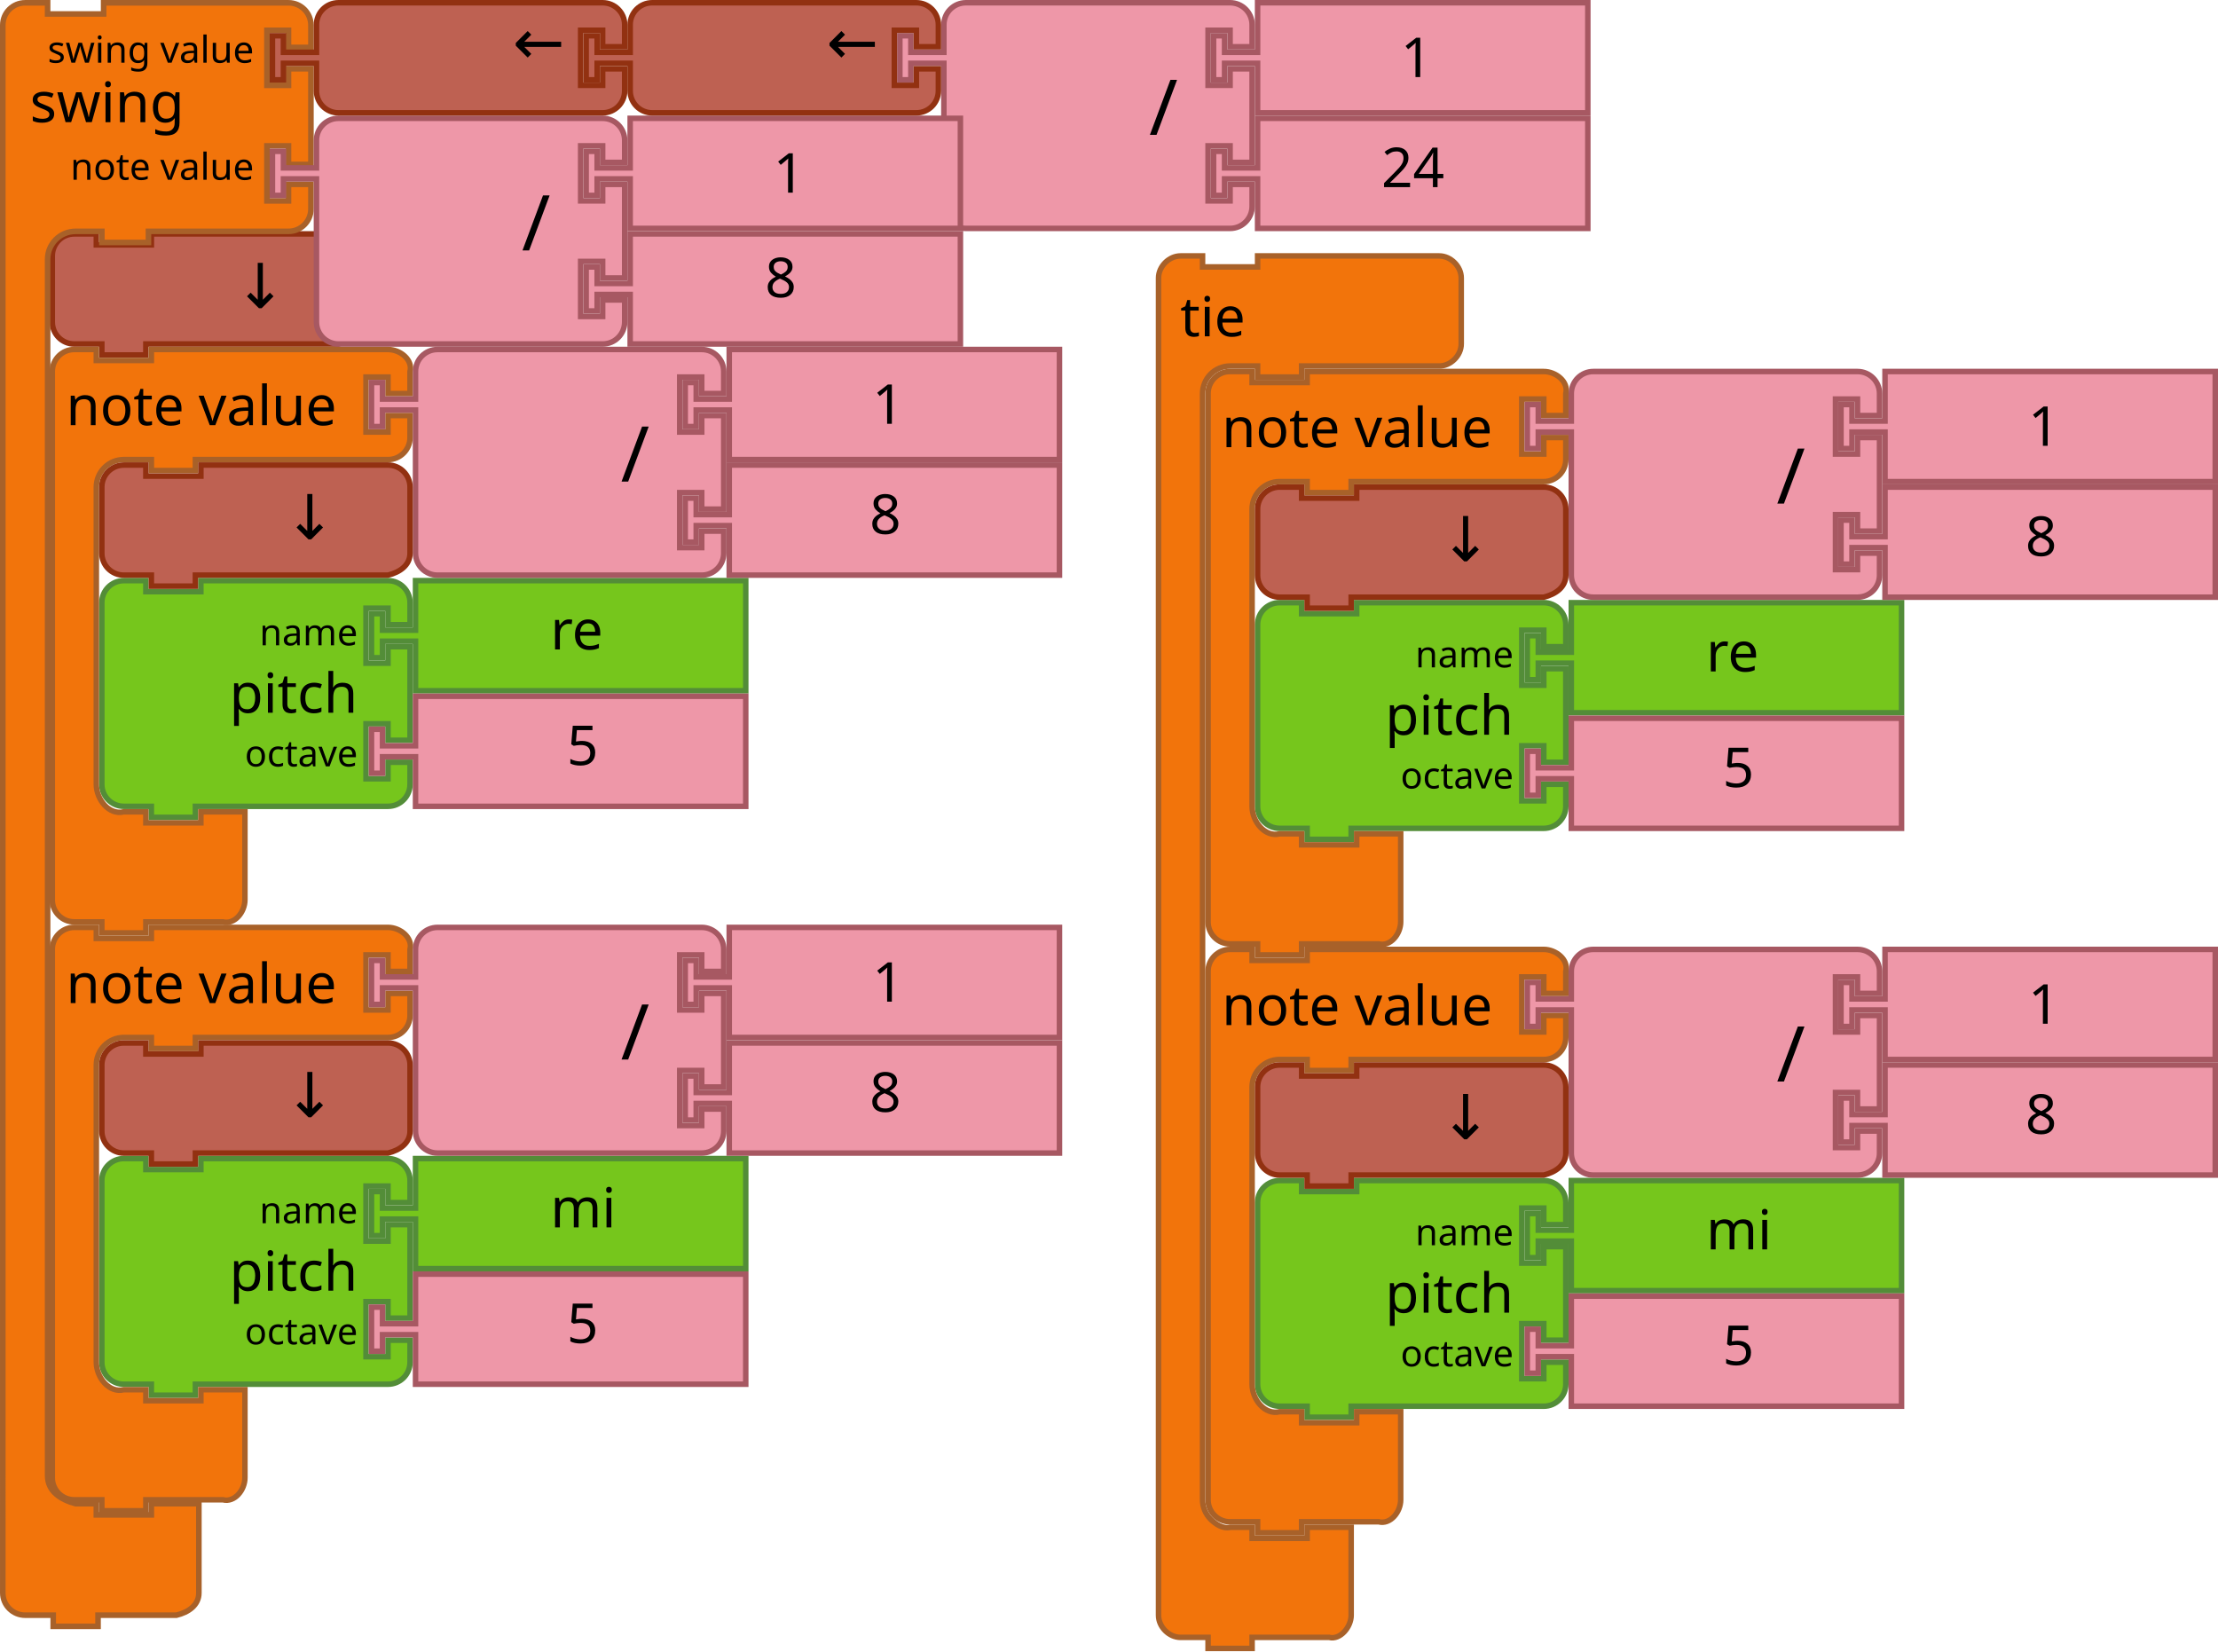
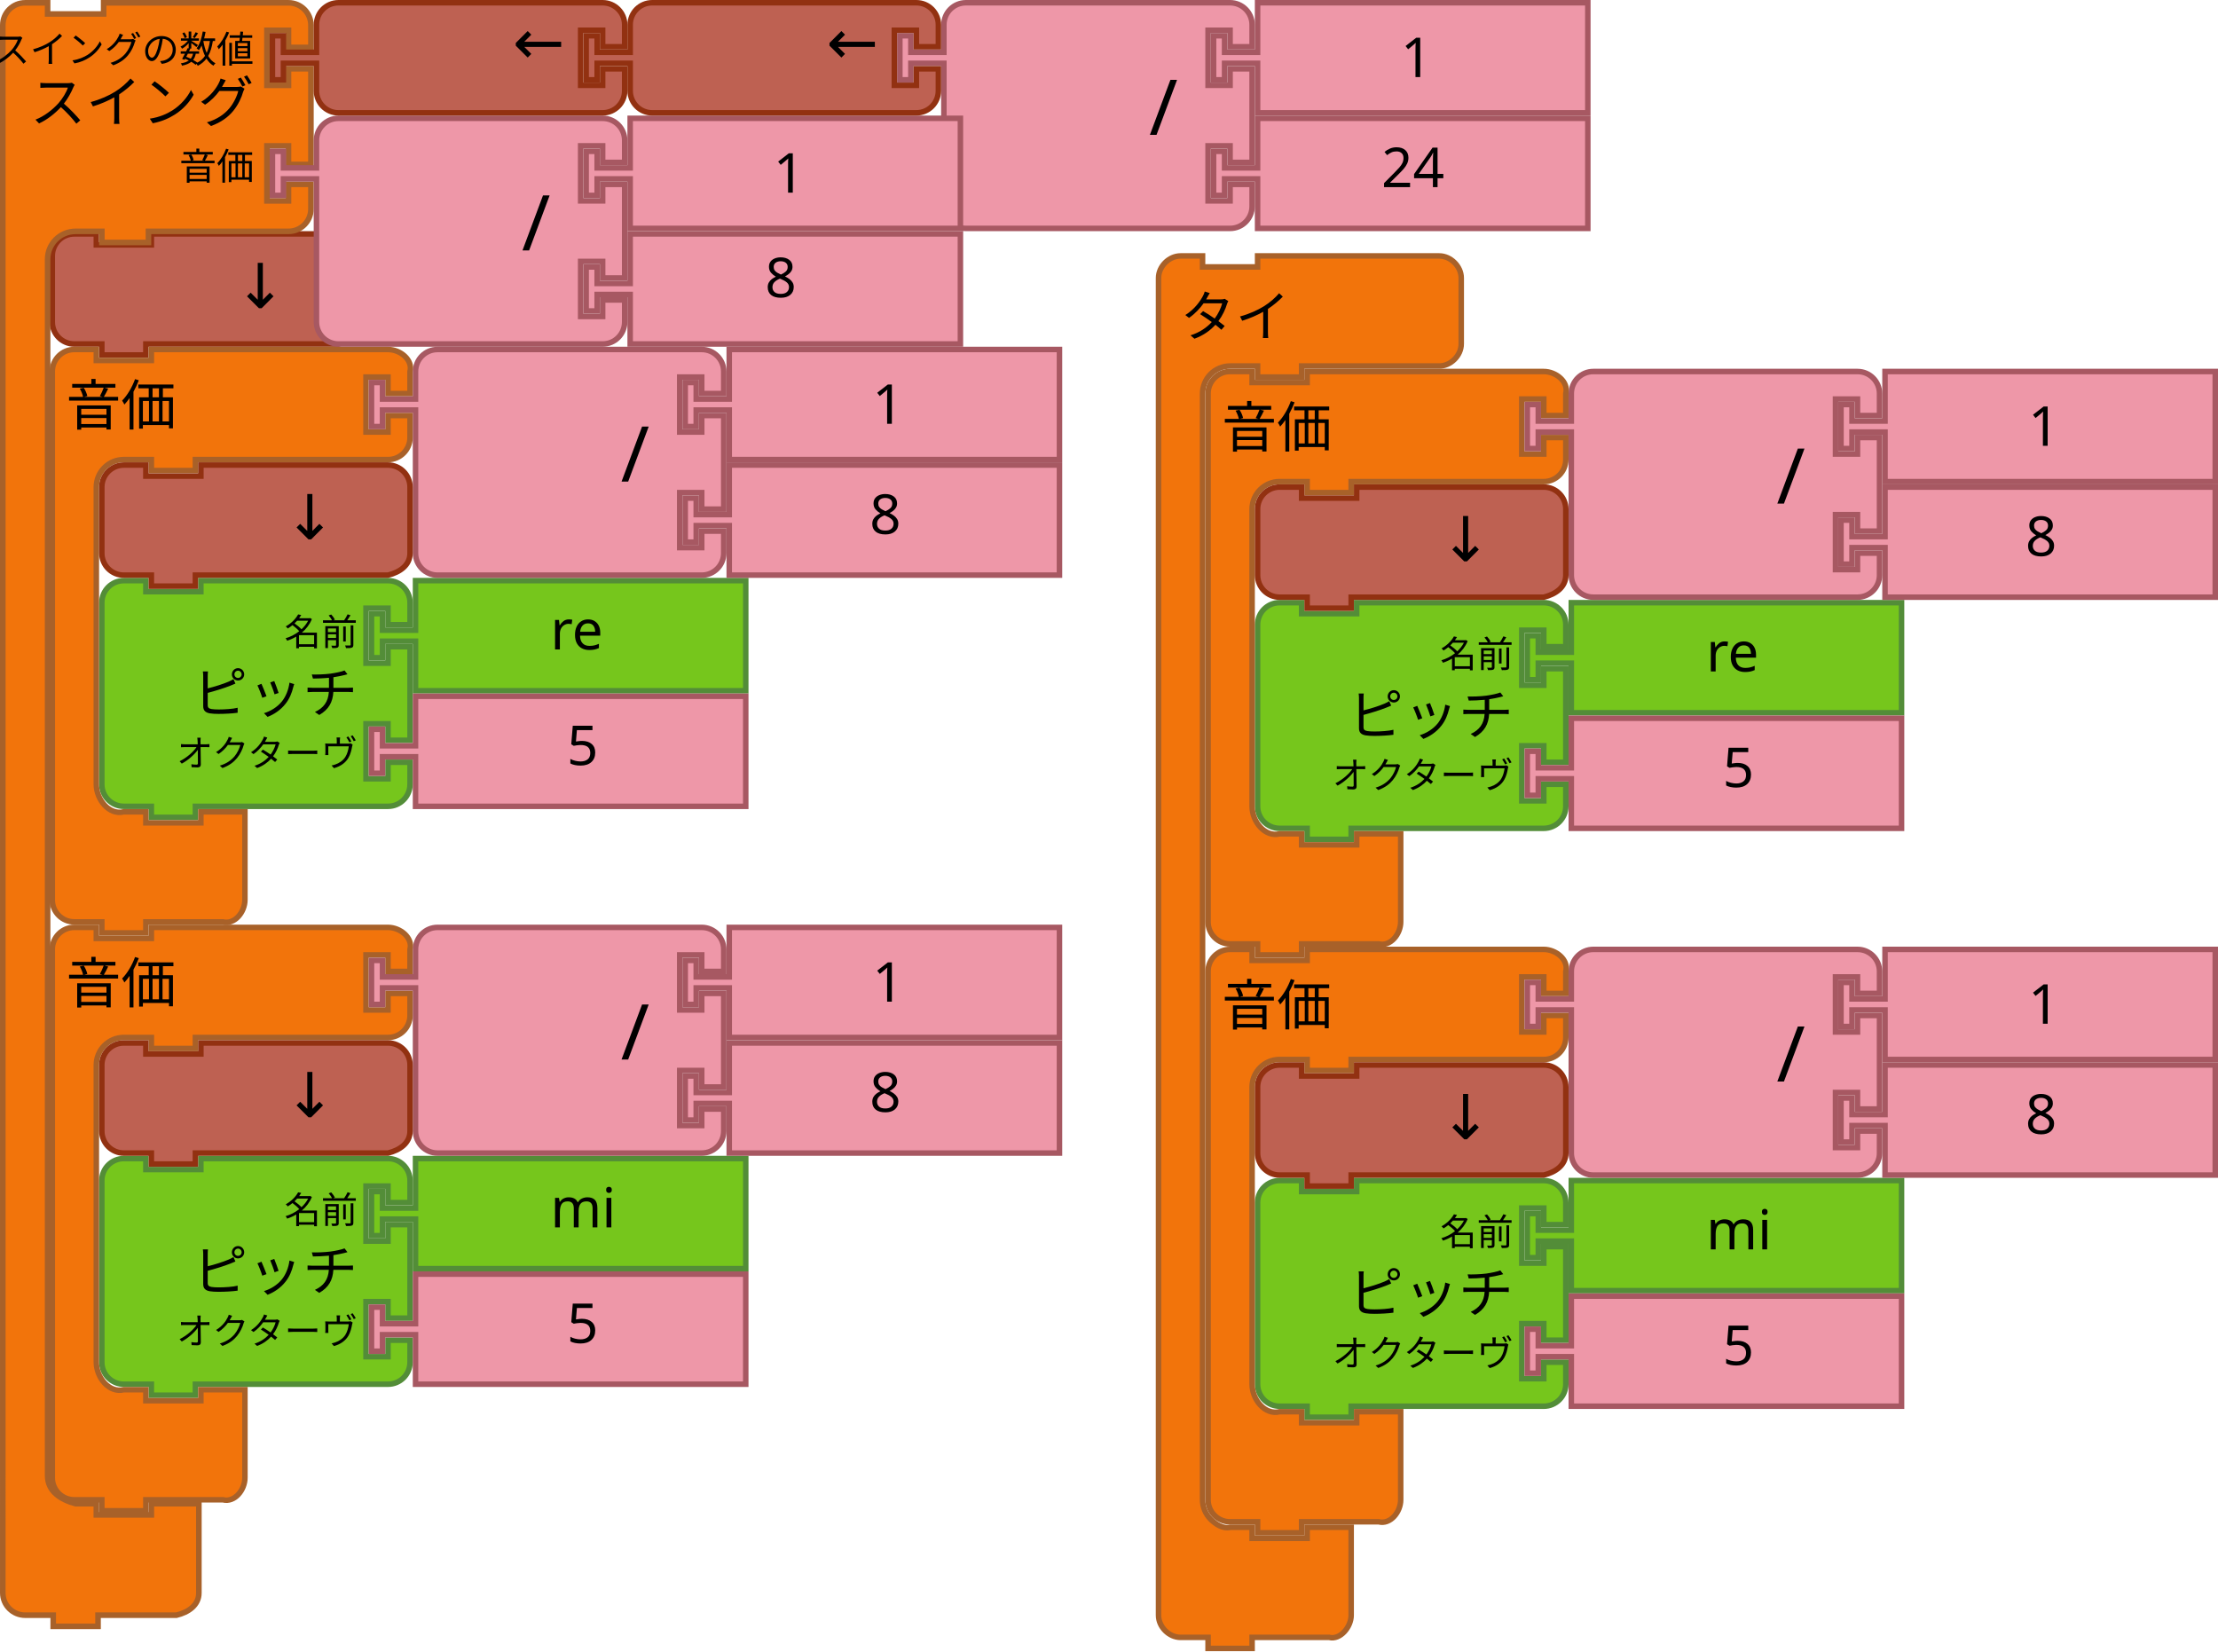
<svg xmlns="http://www.w3.org/2000/svg" width="227.471mm" height="169.333mm" viewBox="0 0 806 600" id="svg5587" version="1.1">
  <defs id="defs5589" />
  <path style="fill:#F2740B;fill-opacity:1;stroke:#A86129;stroke-width:2;stroke-linecap:round;stroke-opacity:1" id="path3035" d="m 421,109 0,-8 c 0,-4.189 3.811,-8 8,-8 l 8,0 0,4 20,0 0,-4 18,0 40,0 8,0 c 4.189,0 8,3.811 8,8 l 0,8 0,8 0,8 C 531,129.189 527.189,133 523,133 l -8,0 -40,0 -2,0 0,4 -16,0 0,-4 -2,0 -8,0 c -2.618,0 -5.22,1.078 -7.071,2.929 -1.851,1.851 -2.929,4.453 -2.929,7.071 l 0,8 0,386 0,8 c 0,2.618 1.078,5.22 2.929,7.071 1.851,1.851 4.531,3.564 7.071,2.929 l 8,0 0,4 20,0 0,-4 16,0 0,12 0,12 0,8 c 0,4.189 -3.936,9.016 -8,8 l -8,0 -18,0 -2,0 0,4 -16,0 0,-4 -2,0 -8,0 c -4.189,0 -8,-3.811 -8,-8 l 0,-8 z" />
  <text style="font-size:20px;font-family:Sans;text-anchor:start;fill:#000000" id="text3037" x="420.896" y="91.717">
-     <tspan id="tspan3039" y="122.217" x="428.896">tie</tspan>
+     <tspan id="tspan3039" y="122.217" x="428.896">タイ</tspan>
  </text>
  <path d="m 457,235 0,-8 a 8,8 0 0 1 8,-8 l 8,0 0,4 20,0 0,-4 60,0 8,0 a 8,8 0 0 1 8,8 l 0,8 -8,0 0,-6 -8,0 0,20 8,0 0,-6 8,0 0,34 -8,0 0,-6 -8,0 0,20 8,0 0,-6 8,0 0,8 a 8,8 0 0 1 -8,8 l -8,0 -60,0 -2,0 0,4 -16,0 0,-4 -2,0 -8,0 a 8,8 0 0 1 -8,-8 l 0,-8 0,-42 0,-8 z" id="path3194-2" style="fill:#76C61C;fill-opacity:1;stroke:#538D38;stroke-width:2;stroke-linecap:round;stroke-opacity:1" />
  <text id="text3196-91" style="font-size:20px;font-family:Sans;text-anchor:end;fill:#000000" x="456" y="218">
-     <tspan x="550" y="267" id="tspan3198-2">pitch</tspan>
+     <tspan x="550" y="267" id="tspan3198-2">ピッチ</tspan>
  </text>
  <text id="text3200-7" style="font-size:13.333px;font-family:Sans;text-anchor:end;fill:#000000" x="456" y="220">
-     <tspan x="550" y="242.5" id="tspan3202-0">name</tspan>
+     <tspan x="550" y="242.5" id="tspan3202-0">名前</tspan>
  </text>
  <text id="text3204-93" style="font-size:13.333px;font-family:Sans;text-anchor:end;fill:#000000" x="456" y="222">
-     <tspan x="550" y="286.5" id="tspan3206-6">octave</tspan>
+     <tspan x="550" y="286.5" id="tspan3206-6">オクターヴ</tspan>
  </text>
  <path style="fill:#76C61C;fill-opacity:1;stroke:#538D38;stroke-width:2;stroke-linecap:round;stroke-opacity:1" id="path21-0" d="m 571,219 120,0 0,40 -120,0 0,-16 0,-2 -12,0 0,6 -4,0 0,-16 4,0 0,6 12,0 0,-2 z" />
  <text x="600" style="font-size:20px;font-family:Sans;text-anchor:start;fill:#000000" id="text23-6" y="218">
    <tspan id="tspan25-2" y="244" x="620">re</tspan>
  </text>
  <path d="m 571,261 120,0 0,40 -120,0 0,-16 0,-2 -12,0 0,6 -4,0 0,-16 4,0 0,6 12,0 0,-2 z" id="path21-6-6" style="fill:#EE97A8;fill-opacity:1;stroke:#A75862;stroke-width:2;stroke-linecap:round;stroke-opacity:1" />
  <text id="text23-9-1" style="font-size:20px;font-family:Sans;text-anchor:start;fill:#000000" x="606" y="260">
    <tspan x="626" y="286" id="tspan25-8-8">5</tspan>
  </text>
  <path d="m 439,151 0,-8 c 0,-4.418 3.582,-8 8,-8 l 8,0 0,4 20,0 0,-4 18,0 60,0 8,0 c 4.418,0 9.072,3.714 8,8 l 0,8 -8,0 0,-6 -8,0 0,20 8,0 0,-6 8,0 0,8 c 0,4.418 -3.582,8 -8,8 L 553,175 l -60,0 -2,0 0,4 -16,0 0,-4 -2,0 -8,0 c -5.523,0 -10,4.477 -10,10 l 0,8 0,92 0,8 c 0,5.523 4.642,11.339 10,10 l 8,0 0,4 20,0 0,-4 16,0 0,12 0,12 0,8 c 0,4.418 -3.714,9.072 -8,8 l -8,0 -18,0 -2,0 0,4 -16,0 0,-4 -2,0 -8,0 c -4.418,0 -8,-3.582 -8,-8 l 0,-8 z" id="path3035-5" style="fill:#F2740B;fill-opacity:1;stroke:#A86129;stroke-width:2;stroke-linecap:round;stroke-opacity:1" />
  <text id="text3037-3" style="font-size:20px;font-family:Sans;text-anchor:start;fill:#000000" y="132" x="436">
-     <tspan x="444" y="162.5" id="tspan3039-5">note value</tspan>
+     <tspan x="444" y="162.5" id="tspan3039-5">音価</tspan>
  </text>
  <path d="m 685,177 120,0 0,40 -120,0 0,-16 0,-2 -12,0 0,6 -4,0 0,-16 4,0 0,6 12,0 0,-2 z" id="path21-6-1-7" style="fill:#EE97A8;fill-opacity:1;stroke:#A75862;stroke-width:2;stroke-linecap:round;stroke-opacity:1" />
  <text id="text23-9-82-9" style="font-size:20px;font-family:Sans;text-anchor:start;fill:#000000" x="716" y="176">
    <tspan x="736" y="202" id="tspan25-8-5-2">8</tspan>
  </text>
  <path d="m 571,151 0,-8 a 8,8 0 0 1 8,-8 l 8,0 20,0 60,0 8,0 a 8,8 0 0 1 8,8 l 0,8 -8,0 0,-6 -8,0 0,20 8,0 0,-6 8,0 0,34 -8,0 0,-6 -8,0 0,20 8,0 0,-6 8,0 0,8 a 8,8 0 0 1 -8,8 l -8,0 -60,0 -20,0 -8,0 a 8,8 0 0 1 -8,-8 l 0,-8 0,-42 0,-2 -12,0 0,6 -4,0 0,-16 4,0 0,6 12,0 0,-2 z" id="path3798-4-4-5" style="fill:#EE97A8;fill-opacity:1;stroke:#A75862;stroke-width:2;stroke-linecap:round;stroke-opacity:1" />
  <text y="134" id="text3800-3-2-0" style="font-size:28px;font-family:sans-serif;text-anchor:end;fill:#000000" x="546">
    <tspan x="656" y="183" id="tspan3802-6-2-5">/</tspan>
  </text>
  <path d="m 685,135 h 120 v 40 H 685 v -16 -2 h -12 v 6 h -4 v -16 h 4 v 6 h 12 v -2 z" id="path21-8-2-1-0-6" style="fill:#EE97A8;fill-opacity:1;stroke:#A75862;stroke-width:2;stroke-linecap:round;stroke-opacity:1" />
  <text x="717" y="136" id="text23-0-1-0-1-0" style="font-size:20px;font-family:Sans;text-anchor:start;fill:#000000">
    <tspan x="737" y="162" id="tspan25-7-0-5-2-5">1</tspan>
  </text>
  <path style="fill:#BE6152;fill-opacity:1;stroke:#923111;stroke-width:2;stroke-linecap:round;stroke-opacity:1" id="path3124" d="M 457,193 457,185 c 0,-4.418 3.582,-8 8,-8 l 8,0 0,4 20,0 0,-4 60,0 8,0 c 4.418,0 8,3.582 8,8 l 0,8 0,8 0,8 c 0,4.418 -3.714,6.928 -8,8 l -8,0 -60,0 -2,0 0,4 -16,0 0,-4 -2,0 -8,0 c -4.418,0 -8,-3.582 -8,-8 l 0,-8 0,0 z" />
  <text id="text6137" y="203.923" x="538.823" style="font-style:normal;font-weight:normal;font-size:16px;line-height:125%;font-family:sans-serif;text-align:center;letter-spacing:0px;word-spacing:0px;text-anchor:middle;fill:#000000;fill-opacity:1;stroke:none;stroke-width:1px;stroke-linecap:butt;stroke-linejoin:miter;stroke-opacity:1" xml:space="preserve">
    <tspan style="font-size:22.5px" y="203.923" x="538.823" id="tspan6139">↓</tspan>
  </text>
  <path d="m 457,445 0,-8 a 8,8 0 0 1 8,-8 l 8,0 0,4 20,0 0,-4 60,0 8,0 a 8,8 0 0 1 8,8 l 0,8 -8,0 0,-6 -8,0 0,20 8,0 0,-6 8,0 0,34 -8,0 0,-6 -8,0 0,20 8,0 0,-6 8,0 0,8 a 8,8 0 0 1 -8,8 l -8,0 -60,0 -2,0 0,4 -16,0 0,-4 -2,0 -8,0 a 8,8 0 0 1 -8,-8 l 0,-8 0,-42 0,-8 z" id="path3194-2-1" style="fill:#76C61C;fill-opacity:1;stroke:#538D38;stroke-width:2;stroke-linecap:round;stroke-opacity:1" />
  <text id="text3196-91-5" style="font-size:20px;font-family:Sans;text-anchor:end;fill:#000000" x="456" y="428">
-     <tspan x="550" y="477" id="tspan3198-2-5">pitch</tspan>
+     <tspan x="550" y="477" id="tspan3198-2-5">ピッチ</tspan>
  </text>
  <text id="text3200-7-4" style="font-size:13.333px;font-family:Sans;text-anchor:end;fill:#000000" x="456" y="430">
-     <tspan x="550" y="452.5" id="tspan3202-0-7">name</tspan>
+     <tspan x="550" y="452.5" id="tspan3202-0-7">名前</tspan>
  </text>
  <text id="text3204-93-6" style="font-size:13.333px;font-family:Sans;text-anchor:end;fill:#000000" x="456" y="432">
-     <tspan x="550" y="496.5" id="tspan3206-6-5">octave</tspan>
+     <tspan x="550" y="496.5" id="tspan3206-6-5">オクターヴ</tspan>
  </text>
  <path style="fill:#76C61C;fill-opacity:1;stroke:#538D38;stroke-width:2;stroke-linecap:round;stroke-opacity:1" id="path21-0-6" d="m 571,429 120,0 0,40 -120,0 0,-16 0,-2 -12,0 0,6 -4,0 0,-16 4,0 0,6 12,0 0,-2 z" />
  <text x="600" style="font-size:20px;font-family:Sans;text-anchor:start;fill:#000000" id="text23-6-9" y="428">
    <tspan id="tspan25-2-3" y="454" x="620">mi</tspan>
  </text>
  <path d="m 571,471 120,0 0,40 -120,0 0,-16 0,-2 -12,0 0,6 -4,0 0,-16 4,0 0,6 12,0 0,-2 z" id="path21-6-6-7" style="fill:#EE97A8;fill-opacity:1;stroke:#A75862;stroke-width:2;stroke-linecap:round;stroke-opacity:1" />
  <text id="text23-9-1-4" style="font-size:20px;font-family:Sans;text-anchor:start;fill:#000000" x="606" y="470">
    <tspan x="626" y="496" id="tspan25-8-8-5">5</tspan>
  </text>
  <path d="m 439,361 0,-8 c 0,-4.418 3.582,-8 8,-8 l 8,0 0,4 20,0 0,-4 18,0 60,0 8,0 c 4.418,0 9.072,3.714 8,8 l 0,8 -8,0 0,-6 -8,0 0,20 8,0 0,-6 8,0 0,8 c 0,4.418 -3.582,8 -8,8 l -8,0 -60,0 -2,0 0,4 -16,0 0,-4 -2,0 -8,0 c -5.523,0 -10,4.477 -10,10 l 0,8 0,92 0,8 c 0,5.523 4.642,11.339 10,10 l 8,0 0,4 20,0 0,-4 16,0 0,12 0,12 0,8 c 0,4.418 -3.714,9.072 -8,8 l -8,0 -18,0 -2,0 0,4 -16,0 0,-4 -2,0 -8,0 c -4.418,0 -8,-3.582 -8,-8 l 0,-8 z" id="path3035-5-2" style="fill:#F2740B;fill-opacity:1;stroke:#A86129;stroke-width:2;stroke-linecap:round;stroke-opacity:1" />
  <text id="text3037-3-5" style="font-size:20px;font-family:Sans;text-anchor:start;fill:#000000" y="342" x="436">
-     <tspan x="444" y="372.5" id="tspan3039-5-4">note value</tspan>
+     <tspan x="444" y="372.5" id="tspan3039-5-4">音価</tspan>
  </text>
  <path d="m 685,387 120,0 0,40 -120,0 0,-16 0,-2 -12,0 0,6 -4,0 0,-16 4,0 0,6 12,0 0,-2 z" id="path21-6-1-7-7" style="fill:#EE97A8;fill-opacity:1;stroke:#A75862;stroke-width:2;stroke-linecap:round;stroke-opacity:1" />
  <text id="text23-9-82-9-4" style="font-size:20px;font-family:Sans;text-anchor:start;fill:#000000" x="716" y="386">
    <tspan x="736" y="412" id="tspan25-8-5-2-4">8</tspan>
  </text>
  <path d="m 571,361 0,-8 a 8,8 0 0 1 8,-8 l 8,0 20,0 60,0 8,0 a 8,8 0 0 1 8,8 l 0,8 -8,0 0,-6 -8,0 0,20 8,0 0,-6 8,0 0,34 -8,0 0,-6 -8,0 0,20 8,0 0,-6 8,0 0,8 a 8,8 0 0 1 -8,8 l -8,0 -60,0 -20,0 -8,0 a 8,8 0 0 1 -8,-8 l 0,-8 0,-42 0,-2 -12,0 0,6 -4,0 0,-16 4,0 0,6 12,0 0,-2 z" id="path3798-4-4-5-3" style="fill:#EE97A8;fill-opacity:1;stroke:#A75862;stroke-width:2;stroke-linecap:round;stroke-opacity:1" />
  <text y="344" id="text3800-3-2-0-0" style="font-size:28px;font-family:sans-serif;text-anchor:end;fill:#000000" x="546">
    <tspan x="656" y="393" id="tspan3802-6-2-5-7">/</tspan>
  </text>
  <path d="m 685,345 h 120 v 40 h -120 v -16 -2 h -12 v 6 h -4 v -16 h 4 v 6 h 12 v -2 z" id="path21-8-2-1-0-6-6" style="fill:#EE97A8;fill-opacity:1;stroke:#A75862;stroke-width:2;stroke-linecap:round;stroke-opacity:1" />
  <text x="717" y="346" id="text23-0-1-0-1-0-8" style="font-size:20px;font-family:Sans;text-anchor:start;fill:#000000">
    <tspan x="737" y="372" id="tspan25-7-0-5-2-5-8">1</tspan>
  </text>
  <path style="fill:#BE6152;fill-opacity:1;stroke:#923111;stroke-width:2;stroke-linecap:round;stroke-opacity:1" id="path3124-4" d="m 457,403 0,-8 c 0,-4.418 3.582,-8 8,-8 l 8,0 0,4 20,0 0,-4 60,0 8,0 c 4.418,0 8,3.582 8,8 l 0,8 0,8 0,8 c 0,4.418 -3.714,6.928 -8,8 l -8,0 -60,0 -2,0 0,4 -16,0 0,-4 -2,0 -8,0 c -4.418,0 -8,-3.582 -8,-8 l 0,-8 0,0 z" />
  <text id="text6137-3" y="413.923" x="538.823" style="font-style:normal;font-weight:normal;font-size:16px;line-height:125%;font-family:sans-serif;text-align:center;letter-spacing:0px;word-spacing:0px;text-anchor:middle;fill:#000000;fill-opacity:1;stroke:none;stroke-width:1px;stroke-linecap:butt;stroke-linejoin:miter;stroke-opacity:1" xml:space="preserve">
    <tspan style="font-size:22.5px" y="413.923" x="538.823" id="tspan6139-1">↓</tspan>
  </text>
  <path d="m 457,43 h 120 V 83 h -120 V 67 65 h -12 v 6 h -4 V 55 h 4 V 61 h 12 v -2 z" id="path21-6-1-7-3" style="fill:#EE97A8;fill-opacity:1;stroke:#A75862;stroke-width:2;stroke-linecap:round;stroke-opacity:1" />
  <text id="text23-9-82-9-1" style="font-size:20px;font-family:Sans;text-anchor:start;fill:#000000" x="502" y="68">24</text>
  <path d="M 343,17 V 9 a 8,8 0 0 1 8,-8 h 8 20 60 8 a 8,8 0 0 1 8,8 v 8 h -8 v -6 h -8 v 20 h 8 v -6 h 8 V 59 h -8 v -6 h -8 V 73 h 8 v -6 h 8 v 8 a 8,8 0 0 1 -8,8 h -8 -60 -20 -8 a 8,8 0 0 1 -8,-8 v -8 -42 -2 h -12 v 6 H 327 v -16 h 4 v 6 h 12 z" id="path3798-4-4-5-0" style="fill:#EE97A8;fill-opacity:1;stroke:#A75862;stroke-width:2;stroke-linecap:round;stroke-opacity:1" />
  <text y="-4.5776367e-05" id="text3800-3-2-0-3" style="font-size:28px;font-family:sans-serif;text-anchor:end;fill:#000000" x="318">
    <tspan x="428" y="49" id="tspan3802-6-2-5-4">/</tspan>
  </text>
  <path d="m 457,1 h 120 v 40 H 457 v -16 -2 h -12 v 6 h -4 v -16 h 4 v 6 h 12 v -2 z" id="path21-8-2-1-0-6-3" style="fill:#EE97A8;fill-opacity:1;stroke:#A75862;stroke-width:2;stroke-linecap:round;stroke-opacity:1" />
  <text x="489" y="2" id="text23-0-1-0-1-0-9" style="font-size:20px;font-family:Sans;text-anchor:start;fill:#000000">
    <tspan x="509" y="28" id="tspan25-7-0-5-2-5-1">1</tspan>
  </text>
  <path style="fill:#BE6152;fill-opacity:1;stroke:#923111;stroke-width:2;stroke-linecap:round;stroke-opacity:1" id="path3124-9" d="m 19,101 0,-8 c 0,-4.418 3.582,-8 8,-8 l 8,0 0,4 20,0 0,-4 60,0 8,0 c 4.418,0 8,3.582 8,8 l 0,8 0,8 0,8 c 0,4.418 -3.714,6.928 -8,8 l -8,0 -60,0 -2,0 0,4 -16,0 0,-4 -2,0 -8,0 c -4.418,0 -8,-3.582 -8,-8 l 0,-8 0,0 z" />
  <text id="text6137-6" y="111.923" x="100.823" style="font-style:normal;font-weight:normal;font-size:16px;line-height:125%;font-family:sans-serif;text-align:center;letter-spacing:0px;word-spacing:0px;text-anchor:middle;fill:#000000;fill-opacity:1;stroke:none;stroke-width:1px;stroke-linecap:butt;stroke-linejoin:miter;stroke-opacity:1" xml:space="preserve">
    <tspan style="font-size:22.5px" y="111.923" x="100.823" id="tspan6139-9">↓</tspan>
  </text>
  <path d="m 37,227 0,-8 a 8,8 0 0 1 8,-8 l 8,0 0,4 20,0 0,-4 60,0 8,0 a 8,8 0 0 1 8,8 l 0,8 -8,0 0,-6 -8,0 0,20 8,0 0,-6 8,0 0,34 -8,0 0,-6 -8,0 0,20 8,0 0,-6 8,0 0,8 a 8,8 0 0 1 -8,8 l -8,0 -60,0 -2,0 0,4 -16,0 0,-4 -2,0 -8,0 a 8,8 0 0 1 -8,-8 l 0,-8 0,-42 0,-8 z" id="path3194-2-3" style="fill:#76C61C;fill-opacity:1;stroke:#538D38;stroke-width:2;stroke-linecap:round;stroke-opacity:1" />
  <text id="text3196-91-3" style="font-size:20px;font-family:Sans;text-anchor:end;fill:#000000" x="36" y="210">
-     <tspan x="130" y="259" id="tspan3198-2-8">pitch</tspan>
+     <tspan x="130" y="259" id="tspan3198-2-8">ピッチ</tspan>
  </text>
  <text id="text3200-7-0" style="font-size:13.333px;font-family:Sans;text-anchor:end;fill:#000000" x="36" y="212">
-     <tspan x="130" y="234.5" id="tspan3202-0-5">name</tspan>
+     <tspan x="130" y="234.5" id="tspan3202-0-5">名前</tspan>
  </text>
  <text id="text3204-93-66" style="font-size:13.333px;font-family:Sans;text-anchor:end;fill:#000000" x="36" y="214">
-     <tspan x="130" y="278.5" id="tspan3206-6-4">octave</tspan>
+     <tspan x="130" y="278.5" id="tspan3206-6-4">オクターヴ</tspan>
  </text>
  <path style="fill:#76C61C;fill-opacity:1;stroke:#538D38;stroke-width:2;stroke-linecap:round;stroke-opacity:1" id="path21-0-0" d="m 151,211 120,0 0,40 -120,0 0,-16 0,-2 -12,0 0,6 -4,0 0,-16 4,0 0,6 12,0 0,-2 z" />
  <text x="180" style="font-size:20px;font-family:Sans;text-anchor:start;fill:#000000" id="text23-6-0" y="210">
    <tspan id="tspan25-2-4" y="236" x="200">re</tspan>
  </text>
  <path d="m 151,253 120,0 0,40 -120,0 0,-16 0,-2 -12,0 0,6 -4,0 0,-16 4,0 0,6 12,0 0,-2 z" id="path21-6-6-6" style="fill:#EE97A8;fill-opacity:1;stroke:#A75862;stroke-width:2;stroke-linecap:round;stroke-opacity:1" />
  <text id="text23-9-1-2" style="font-size:20px;font-family:Sans;text-anchor:start;fill:#000000" x="186" y="252">
    <tspan x="206" y="278" id="tspan25-8-8-6">5</tspan>
  </text>
  <path d="M 19,143 19,135 c 0,-4.418 3.582,-8 8,-8 l 8,0 0,4 20,0 0,-4 18,0 60,0 8,0 c 4.418,0 9.072,3.714 8,8 l 0,8 -8,0 0,-6 -8,0 0,20 8,0 0,-6 8,0 0,8 c 0,4.418 -3.582,8 -8,8 l -8,0 -60,0 -2,0 0,4 -16,0 0,-4 -2,0 -8,0 c -5.523,0 -10,4.477 -10,10 L 35,185 35,277 35,285 c 0,5.523 4.642,11.339 10,10 l 8,0 0,4 20,0 0,-4 16,0 0,12 0,12 0,8 c 0,4.418 -3.714,9.072 -8,8 l -8,0 -18,0 -2,0 0,4 -16,0 0,-4 -2,0 -8,0 c -4.418,0 -8,-3.582 -8,-8 l 0,-8 z" id="path3035-5-7" style="fill:#F2740B;fill-opacity:1;stroke:#A86129;stroke-width:2;stroke-linecap:round;stroke-opacity:1" />
  <text id="text3037-3-56" style="font-size:20px;font-family:Sans;text-anchor:start;fill:#000000" y="124" x="16">
-     <tspan x="24" y="154.5" id="tspan3039-5-9">note value</tspan>
+     <tspan x="24" y="154.5" id="tspan3039-5-9">音価</tspan>
  </text>
  <path d="m 265,169 120,0 0,40 -120,0 0,-16 0,-2 -12,0 0,6 -4,0 0,-16 4,0 0,6 12,0 0,-2 z" id="path21-6-1-7-8" style="fill:#EE97A8;fill-opacity:1;stroke:#A75862;stroke-width:2;stroke-linecap:round;stroke-opacity:1" />
  <text id="text23-9-82-9-7" style="font-size:20px;font-family:Sans;text-anchor:start;fill:#000000" x="296" y="168">
    <tspan x="316" y="194" id="tspan25-8-5-2-2">8</tspan>
  </text>
  <path d="M 151,143 151,135 a 8,8 0 0 1 8,-8 l 8,0 20,0 60,0 8,0 a 8,8 0 0 1 8,8 l 0,8 -8,0 0,-6 -8,0 0,20 8,0 0,-6 8,0 0,34 -8,0 0,-6 -8,0 0,20 8,0 0,-6 8,0 0,8 a 8,8 0 0 1 -8,8 l -8,0 -60,0 -20,0 -8,0 a 8,8 0 0 1 -8,-8 l 0,-8 0,-42 0,-2 -12,0 0,6 -4,0 0,-16 4,0 0,6 12,0 0,-2 z" id="path3798-4-4-5-8" style="fill:#EE97A8;fill-opacity:1;stroke:#A75862;stroke-width:2;stroke-linecap:round;stroke-opacity:1" />
  <text y="126" id="text3800-3-2-0-2" style="font-size:28px;font-family:sans-serif;text-anchor:end;fill:#000000" x="126">
    <tspan x="236" y="175" id="tspan3802-6-2-5-9">/</tspan>
  </text>
  <path d="m 265,127 h 120 v 40 H 265 v -16 -2 h -12 v 6 h -4 v -16 h 4 v 6 h 12 v -2 z" id="path21-8-2-1-0-6-60" style="fill:#EE97A8;fill-opacity:1;stroke:#A75862;stroke-width:2;stroke-linecap:round;stroke-opacity:1" />
  <text x="297" y="128" id="text23-0-1-0-1-0-2" style="font-size:20px;font-family:Sans;text-anchor:start;fill:#000000">
    <tspan x="317" y="154" id="tspan25-7-0-5-2-5-7">1</tspan>
  </text>
  <path style="fill:#BE6152;fill-opacity:1;stroke:#923111;stroke-width:2;stroke-linecap:round;stroke-opacity:1" id="path3124-6" d="m 37,185 0,-8 c 0,-4.418 3.582,-8 8,-8 l 8,0 0,4 20,0 0,-4 60,0 8,0 c 4.418,0 8,3.582 8,8 l 0,8 0,8 0,8 c 0,4.418 -3.714,6.928 -8,8 l -8,0 -60,0 -2,0 0,4 -16,0 0,-4 -2,0 -8,0 c -4.418,0 -8,-3.582 -8,-8 l 0,-8 0,0 z" />
  <text id="text6137-1" y="195.923" x="118.823" style="font-style:normal;font-weight:normal;font-size:16px;line-height:125%;font-family:sans-serif;text-align:center;letter-spacing:0px;word-spacing:0px;text-anchor:middle;fill:#000000;fill-opacity:1;stroke:none;stroke-width:1px;stroke-linecap:butt;stroke-linejoin:miter;stroke-opacity:1" xml:space="preserve">
    <tspan style="font-size:22.5px" y="195.923" x="118.823" id="tspan6139-3">↓</tspan>
  </text>
  <path d="m 37,437 0,-8 a 8,8 0 0 1 8,-8 l 8,0 0,4 20,0 0,-4 60,0 8,0 a 8,8 0 0 1 8,8 l 0,8 -8,0 0,-6 -8,0 0,20 8,0 0,-6 8,0 0,34 -8,0 0,-6 -8,0 0,20 8,0 0,-6 8,0 0,8 a 8,8 0 0 1 -8,8 l -8,0 -60,0 -2,0 0,4 -16,0 0,-4 -2,0 -8,0 a 8,8 0 0 1 -8,-8 l 0,-8 0,-42 0,-8 z" id="path3194-2-1-2" style="fill:#76C61C;fill-opacity:1;stroke:#538D38;stroke-width:2;stroke-linecap:round;stroke-opacity:1" />
  <text id="text3196-91-5-1" style="font-size:20px;font-family:Sans;text-anchor:end;fill:#000000" x="36" y="420">
-     <tspan x="130" y="469" id="tspan3198-2-5-5">pitch</tspan>
+     <tspan x="130" y="469" id="tspan3198-2-5-5">ピッチ</tspan>
  </text>
  <text id="text3200-7-4-9" style="font-size:13.333px;font-family:Sans;text-anchor:end;fill:#000000" x="36" y="422">
-     <tspan x="130" y="444.5" id="tspan3202-0-7-9">name</tspan>
+     <tspan x="130" y="444.5" id="tspan3202-0-7-9">名前</tspan>
  </text>
  <text id="text3204-93-6-1" style="font-size:13.333px;font-family:Sans;text-anchor:end;fill:#000000" x="36" y="424">
-     <tspan x="130" y="488.5" id="tspan3206-6-5-4">octave</tspan>
+     <tspan x="130" y="488.5" id="tspan3206-6-5-4">オクターヴ</tspan>
  </text>
  <path style="fill:#76C61C;fill-opacity:1;stroke:#538D38;stroke-width:2;stroke-linecap:round;stroke-opacity:1" id="path21-0-6-9" d="m 151,421 120,0 0,40 -120,0 0,-16 0,-2 -12,0 0,6 -4,0 0,-16 4,0 0,6 12,0 0,-2 z" />
  <text x="180" style="font-size:20px;font-family:Sans;text-anchor:start;fill:#000000" id="text23-6-9-1" y="420">
    <tspan id="tspan25-2-3-0" y="446" x="200">mi</tspan>
  </text>
  <path d="m 151,463 120,0 0,40 -120,0 0,-16 0,-2 -12,0 0,6 -4,0 0,-16 4,0 0,6 12,0 0,-2 z" id="path21-6-6-7-7" style="fill:#EE97A8;fill-opacity:1;stroke:#A75862;stroke-width:2;stroke-linecap:round;stroke-opacity:1" />
  <text id="text23-9-1-4-5" style="font-size:20px;font-family:Sans;text-anchor:start;fill:#000000" x="186" y="462">
    <tspan x="206" y="488" id="tspan25-8-8-5-8">5</tspan>
  </text>
  <path d="m 19,353 0,-8 c 0,-4.418 3.582,-8 8,-8 l 8,0 0,4 20,0 0,-4 18,0 60,0 8,0 c 4.418,0 9.072,3.714 8,8 l 0,8 -8,0 0,-6 -8,0 0,20 8,0 0,-6 8,0 0,8 c 0,4.418 -3.582,8 -8,8 l -8,0 -60,0 -2,0 0,4 -16,0 0,-4 -2,0 -8,0 c -5.523,0 -10,4.477 -10,10 l 0,8 0,92 0,8 c 0,5.523 4.642,11.339 10,10 l 8,0 0,4 20,0 0,-4 16,0 0,12 0,12 0,8 c 0,4.418 -3.714,9.072 -8,8 l -8,0 -18,0 -2,0 0,4 -16,0 0,-4 -2,0 -8,0 c -4.418,0 -8,-3.582 -8,-8 l 0,-8 z" id="path3035-5-2-7" style="fill:#F2740B;fill-opacity:1;stroke:#A86129;stroke-width:2;stroke-linecap:round;stroke-opacity:1" />
  <text id="text3037-3-5-0" style="font-size:20px;font-family:Sans;text-anchor:start;fill:#000000" y="334" x="16">
-     <tspan x="24" y="364.5" id="tspan3039-5-4-4">note value</tspan>
+     <tspan x="24" y="364.5" id="tspan3039-5-4-4">音価</tspan>
  </text>
  <path d="m 265,379 120,0 0,40 -120,0 0,-16 0,-2 -12,0 0,6 -4,0 0,-16 4,0 0,6 12,0 0,-2 z" id="path21-6-1-7-7-8" style="fill:#EE97A8;fill-opacity:1;stroke:#A75862;stroke-width:2;stroke-linecap:round;stroke-opacity:1" />
  <text id="text23-9-82-9-4-0" style="font-size:20px;font-family:Sans;text-anchor:start;fill:#000000" x="296" y="378">
    <tspan x="316" y="404" id="tspan25-8-5-2-4-4">8</tspan>
  </text>
  <path d="m 151,353 0,-8 a 8,8 0 0 1 8,-8 l 8,0 20,0 60,0 8,0 a 8,8 0 0 1 8,8 l 0,8 -8,0 0,-6 -8,0 0,20 8,0 0,-6 8,0 0,34 -8,0 0,-6 -8,0 0,20 8,0 0,-6 8,0 0,8 a 8,8 0 0 1 -8,8 l -8,0 -60,0 -20,0 -8,0 a 8,8 0 0 1 -8,-8 l 0,-8 0,-42 0,-2 -12,0 0,6 -4,0 0,-16 4,0 0,6 12,0 0,-2 z" id="path3798-4-4-5-3-2" style="fill:#EE97A8;fill-opacity:1;stroke:#A75862;stroke-width:2;stroke-linecap:round;stroke-opacity:1" />
  <text y="336" id="text3800-3-2-0-0-9" style="font-size:28px;font-family:sans-serif;text-anchor:end;fill:#000000" x="126">
    <tspan x="236" y="385" id="tspan3802-6-2-5-7-6">/</tspan>
  </text>
  <path d="m 265,337 h 120 v 40 H 265 v -16 -2 h -12 v 6 h -4 v -16 h 4 v 6 h 12 v -2 z" id="path21-8-2-1-0-6-6-0" style="fill:#EE97A8;fill-opacity:1;stroke:#A75862;stroke-width:2;stroke-linecap:round;stroke-opacity:1" />
  <text x="297" y="338" id="text23-0-1-0-1-0-8-4" style="font-size:20px;font-family:Sans;text-anchor:start;fill:#000000">
    <tspan x="317" y="364" id="tspan25-7-0-5-2-5-8-2">1</tspan>
  </text>
  <path style="fill:#BE6152;fill-opacity:1;stroke:#923111;stroke-width:2;stroke-linecap:round;stroke-opacity:1" id="path3124-4-2" d="m 37,395 0,-8 c 0,-4.418 3.582,-8 8,-8 l 8,0 0,4 20,0 0,-4 60,0 8,0 c 4.418,0 8,3.582 8,8 l 0,8 0,8 0,8 c 0,4.418 -3.714,6.928 -8,8 l -8,0 -60,0 -2,0 0,4 -16,0 0,-4 -2,0 -8,0 c -4.418,0 -8,-3.582 -8,-8 l 0,-8 0,0 z" />
  <text id="text6137-3-2" y="405.923" x="118.823" style="font-style:normal;font-weight:normal;font-size:16px;line-height:125%;font-family:sans-serif;text-align:center;letter-spacing:0px;word-spacing:0px;text-anchor:middle;fill:#000000;fill-opacity:1;stroke:none;stroke-width:1px;stroke-linecap:butt;stroke-linejoin:miter;stroke-opacity:1" xml:space="preserve">
    <tspan style="font-size:22.5px" y="405.923" x="118.823" id="tspan6139-1-0">↓</tspan>
  </text>
  <path d="M 1.015,17.224 V 9.122 c 0,-4.475 3.646,-8.102 8.143,-8.102 h 8.143 v 4.051 h 20.358 V 1.02 h 18.322 40.716 8.143 c 4.497,0 8.143,3.627 8.143,8.102 v 8.102 h -8.143 v -6.224 h -7.841 v 20 h 7.841 v -6 h 8.143 v 34.759 h -8.143 v -6.759 h -7.841 v 20 h 7.841 v -6 h 8.143 v 8.963 c 0,4.475 -3.646,8.102 -8.143,8.102 h -8.143 -40.716 -2.036 v 4.051 H 37.018 v -4.051 h -2.036 -7.501 c -5.622,0 -10.179,4.534 -10.179,10.127 v 8.102 425.901 8.102 c 0,5.593 4.746,8.682 10.179,10.127 H 35 v 4.051 h 20 v -4.051 h 17.269 v 12.153 12.153 8.102 c 0,4.475 -3.776,7.035 -8.143,8.102 h -8.143 -18.322 -2.036 v 4.051 h -16.286 v -4.051 h -2.036 -8.143 c -4.497,0 -8.143,-3.627 -8.143,-8.102 v -8.102 z" id="path21-8" style="fill:#F2740B;fill-opacity:1;stroke:#A86129;stroke-width:2.031;stroke-linecap:round;stroke-opacity:1" />
  <text id="text23-8" style="font-size:20.306px;font-family:sans-serif;text-anchor:start;fill:#000000;fill-opacity:1" transform="scale(1.002545,0.9974612)" x="-0.003" y="0.007">
-     <tspan x="10.827" y="44.511" id="tspan25-5" style="fill:#000000;fill-opacity:1">swing</tspan>
+     <tspan x="10.827" y="44.511" id="tspan25-5" style="fill:#000000;fill-opacity:1">スイング</tspan>
  </text>
  <text id="text27" style="font-size:13.538px;font-family:sans-serif;text-anchor:end;fill:#000000;fill-opacity:1" transform="scale(1.002545,0.9974612)" x="-0.003" y="0.007">
-     <tspan x="92.053" y="22.851" id="tspan29" style="fill:#000000;fill-opacity:1">swing value</tspan>
+     <tspan x="92.053" y="22.851" id="tspan29" style="fill:#000000;fill-opacity:1">スイングの数値</tspan>
  </text>
  <text id="text31" style="font-size:13.538px;font-family:sans-serif;text-anchor:end;fill:#000000;fill-opacity:1" transform="scale(1.002545,0.9974612)" x="-0.003" y="0.007">
-     <tspan x="92.053" y="65.494" id="tspan33" style="fill:#000000;fill-opacity:1">note value</tspan>
+     <tspan x="92.053" y="65.494" id="tspan33" style="fill:#000000;fill-opacity:1">音価</tspan>
  </text>
  <text x="1238.662" y="368.264" id="text3033" style="font-size:18.05px;font-family:Sans;text-anchor:end;fill:#000000" transform="scale(1.002545,0.9974612)">
    <tspan x="1365.915" y="398.723" id="tspan3035" />
  </text>
  <path d="m 229,85 h 120 v 40 H 229 v -16 -2 h -12 v 6 h -4 V 97 h 4 v 6 h 12 v -2 z" id="path21-6-1-7-3-2" style="fill:#EE97A8;fill-opacity:1;stroke:#A75862;stroke-width:2;stroke-linecap:round;stroke-opacity:1" />
  <text id="text23-9-82-9-1-9" style="font-size:20px;font-family:Sans;text-anchor:start;fill:#000000" x="278" y="108">8</text>
  <path d="m 115,59 v -8 a 8,8 0 0 1 8,-8 h 8 20 60 8 a 8,8 0 0 1 8,8 v 8 h -8 v -6 h -8 v 20 h 8 v -6 h 8 v 34 h -8 v -6 h -8 v 20 h 8 v -6 h 8 v 8 a 8,8 0 0 1 -8,8 h -8 -60 -20 -8 a 8,8 0 0 1 -8,-8 v -8 -42 -2 h -12 v 6 h -4 v -16 h 4 v 6 h 12 z" id="path3798-4-4-5-0-7" style="fill:#EE97A8;fill-opacity:1;stroke:#A75862;stroke-width:2;stroke-linecap:round;stroke-opacity:1" />
  <text y="42" id="text3800-3-2-0-3-0" style="font-size:28px;font-family:sans-serif;text-anchor:end;fill:#000000" x="90">
    <tspan x="200" y="91" id="tspan3802-6-2-5-4-9">/</tspan>
  </text>
  <path d="m 229,43 h 120 v 40 h -120 v -16 -2 h -12 v 6 h -4 v -16 h 4 v 6 h 12 v -2 z" id="path21-8-2-1-0-6-3-6" style="fill:#EE97A8;fill-opacity:1;stroke:#A75862;stroke-width:2;stroke-linecap:round;stroke-opacity:1" />
  <text x="261" y="44" id="text23-0-1-0-1-0-9-0" style="font-size:20px;font-family:Sans;text-anchor:start;fill:#000000">
    <tspan x="281" y="70" id="tspan25-7-0-5-2-5-1-6">1</tspan>
  </text>
  <path d="m 229,17 v -8 a 8,8 0 0 1 8,-8 h 8 20 60 8 a 8,8 0 0 1 8,8 v 8 h -8 v -6 h -8 v 20 h 8 v -6 h 8 v 8 a 8,8 0 0 1 -8,8 h -8 H 265 245 237 a 8,8 0 0 1 -8,-8 v -8 -2 h -12 v 6 h -4 v -16 h 4 v 6 h 12 z" id="path3106" style="fill:#BE6152;fill-opacity:1;stroke:#923111;stroke-width:2;stroke-linecap:round;stroke-opacity:1" />
  <text id="text6137-2" y="-301.504" x="22.344" style="font-style:normal;font-weight:normal;font-size:16px;line-height:125%;font-family:sans-serif;text-align:center;letter-spacing:0px;word-spacing:0px;text-anchor:middle;fill:#000000;fill-opacity:1;stroke:none;stroke-width:1px;stroke-linecap:butt;stroke-linejoin:miter;stroke-opacity:1" xml:space="preserve" transform="rotate(90)">
    <tspan style="font-size:22.5px" y="-301.504" x="22.344" id="tspan6139-6">↓</tspan>
  </text>
  <path d="m 115,17 v -8 a 8,8 0 0 1 8,-8 h 8 20 60 8 a 8,8 0 0 1 8,8 v 8 h -8 v -6 h -8 v 20 h 8 v -6 h 8 v 8 a 8,8 0 0 1 -8,8 h -8 H 151 131 123 a 8,8 0 0 1 -8,-8 v -8 -2 h -12 v 6 h -4 v -16 h 4 v 6 h 12 z" id="path3106-8" style="fill:#BE6152;fill-opacity:1;stroke:#923111;stroke-width:2;stroke-linecap:round;stroke-opacity:1" />
  <text id="text6137-2-7" y="-187.504" x="22.344" style="font-style:normal;font-weight:normal;font-size:16px;line-height:125%;font-family:sans-serif;text-align:center;letter-spacing:0px;word-spacing:0px;text-anchor:middle;fill:#000000;fill-opacity:1;stroke:none;stroke-width:1px;stroke-linecap:butt;stroke-linejoin:miter;stroke-opacity:1" xml:space="preserve" transform="rotate(90)">
    <tspan style="font-size:22.5px" y="-187.504" x="22.344" id="tspan6139-6-9">↓</tspan>
  </text>
</svg>
